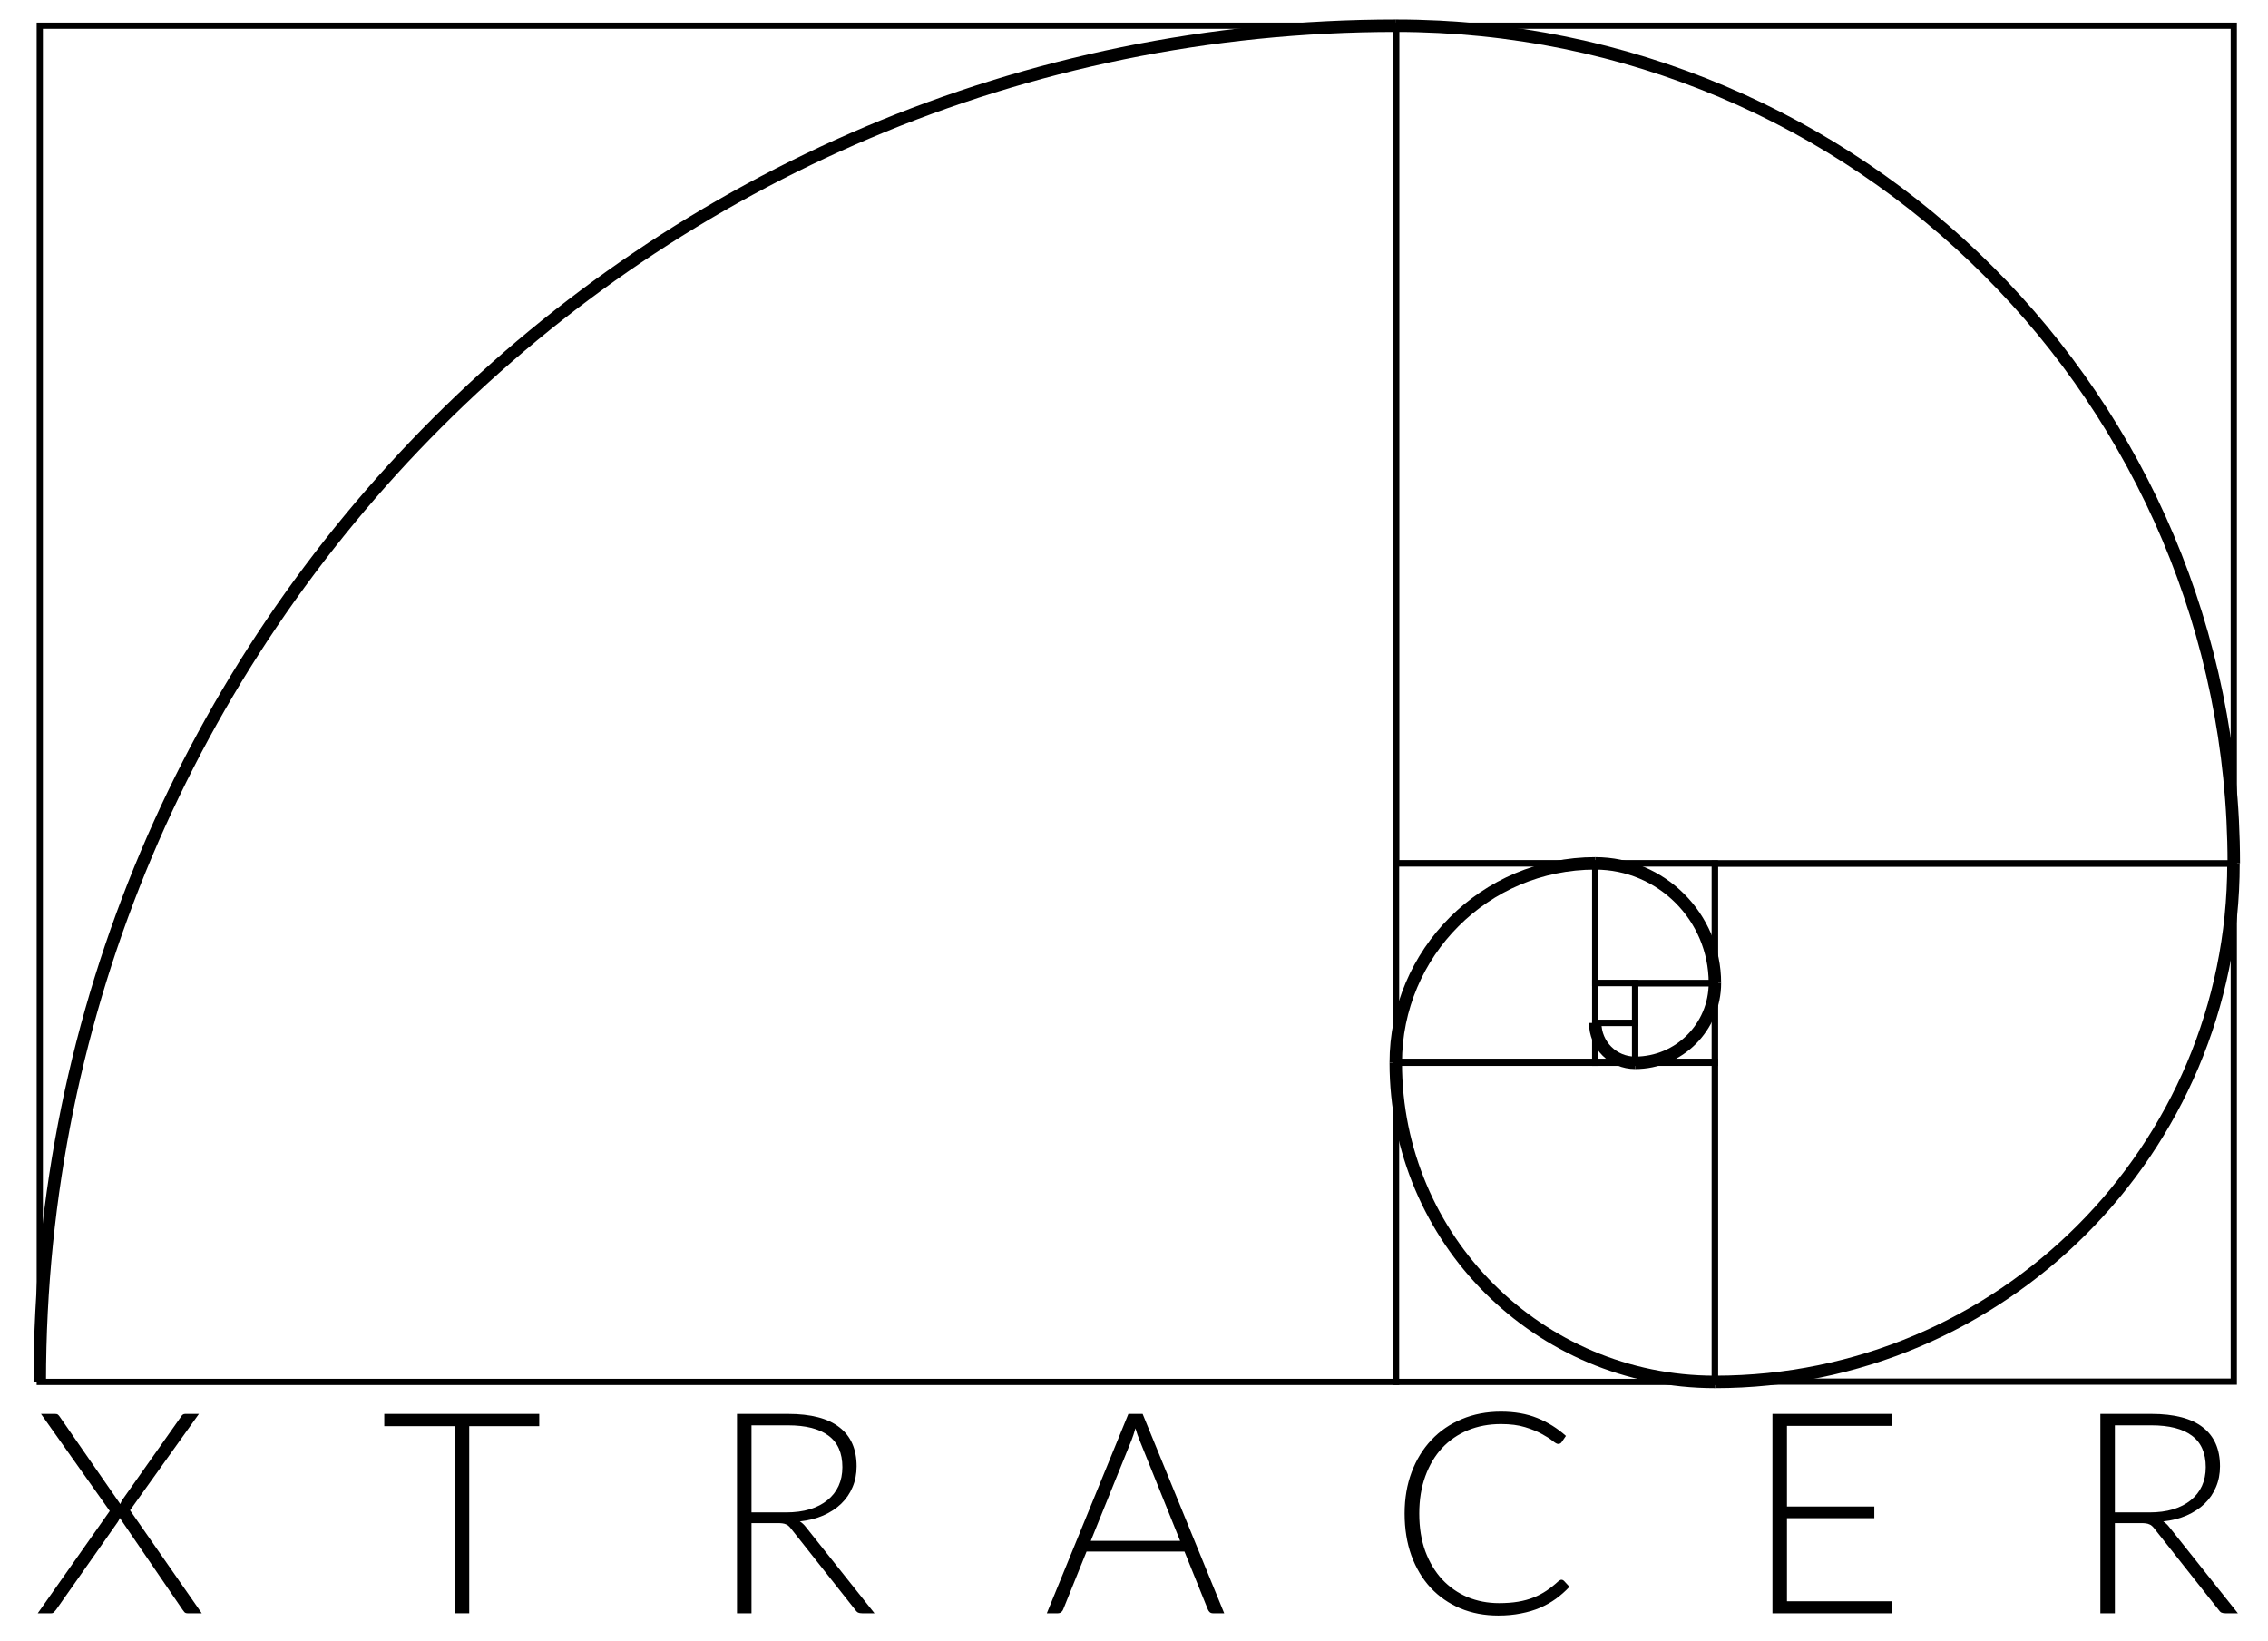
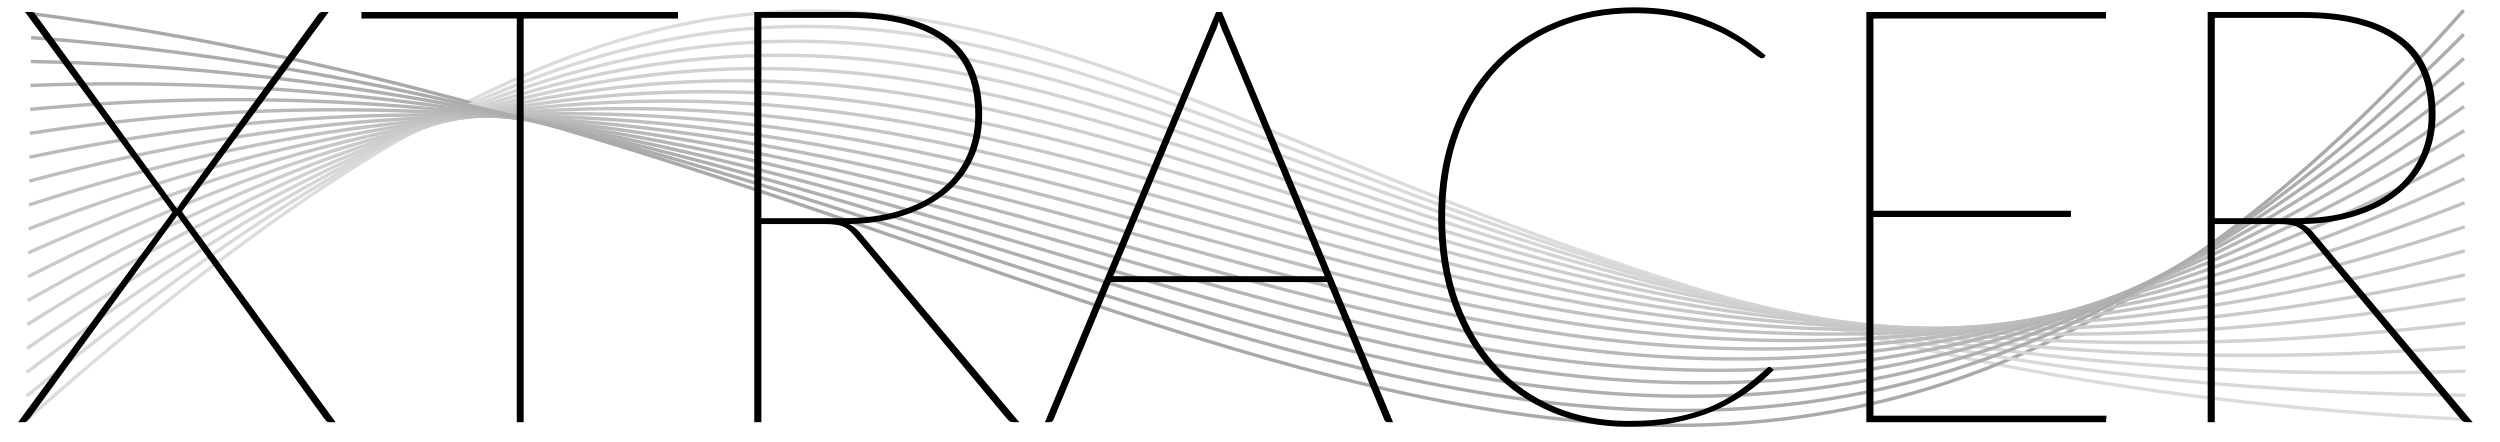
- <svg xmlns="http://www.w3.org/2000/svg" width="159mm" height="115mm" viewBox="0 0 563.386 407.481" id="svg2" version="1.1">
-   <defs id="defs4" />
-   <g id="layer1" transform="translate(0,-644.8827)">
-     <g style="fill:none;stroke:#000000" id="g3474" transform="matrix(0.6193221,0,0,0.6193221,-0.02812915,639.8156)">
-       <g id="g3430" style="stroke-width:2.5">
-         <rect id="rect3432" x="639.88" y="402.5" width="16" height="16" />
-         <rect id="rect3434" x="639.88" y="418.5" width="16" height="16" />
-         <rect id="rect3436" x="655.88" y="402.62" width="32" height="31.876" ry="0" />
-         <rect id="rect3438" x="639.88" y="354.5" width="48" height="48" />
-         <rect id="rect3440" x="559.88" y="354.5" width="80" height="80" />
-         <rect id="rect3442" x="559.88" y="434.09" width="128" height="128.41" />
-         <rect id="rect3444" x="687.85" y="354.61" width="208.15" height="207.78" />
-         <rect id="rect3446" x="560" y="18.5" width="336" height="336" />
-         <rect id="rect3448" x="16" y="18.5" width="544" height="544" />
-       </g>
-       <g id="g3450" style="stroke-width:5">
-         <path id="path3452" transform="translate(255.88,648.31)" d="m 400,-213.81 a 16,16 0 0 1 -16,-16" />
-         <path id="path3454" transform="translate(255.88,648.31)" d="m 432,-245.81 a 32,32 0 0 1 -32,32" />
-         <path id="path3456" transform="translate(255.88,648.31)" d="m 384,-293.81 a 48,48 0 0 1 48,48" />
-         <path id="path3458" transform="translate(255.88,648.31)" d="m 304,-213.81 a 80,80 0 0 1 80,-80" />
-         <path id="path3460" transform="translate(255.88,648.31)" d="m 432,-85.812 a 128,128 0 0 1 -128,-128" />
-         <path id="path3462" transform="translate(255.88,648.31)" d="m 640,-293.81 a 208,208 0 0 1 -208,208" />
-         <path id="path3464" d="M 16,562.5 A 544,544 0 0 1 560,18.5" />
-         <path id="path3466" d="m 560,18.5 a 336,336 0 0 1 336,336" />
-       </g>
+ <svg xmlns="http://www.w3.org/2000/svg" width="255mm" height="45mm" viewBox="0 0 141 34" version="1.1" id="svg8123">
+   <defs id="defs8117" />
+   <g id="layer1">
+     <path style="fill:none;stroke:#dcdcdc;stroke-width:0.265px;stroke-linecap:butt;stroke-linejoin:miter;stroke-opacity:1" d="m -23.819,32.38 c 77.169,-68.275 78.945,-5.16 188,-0.064" id="path8139" />
+     <path style="fill:none;stroke:#a9a9a9;stroke-width:0.265px;stroke-linecap:butt;stroke-linejoin:miter;stroke-opacity:1" d="M -23.414,1.057 C 60.831,11.886 105.409,66.838 164.038,0.789" id="path8141" />
+     <g id="g6885" transform="translate(-32.09866,-152.0173)">
+       <path id="path6853" style="opacity:1;fill:none;stroke:#d9d9d9;stroke-width:0.265;stroke-linecap:butt;stroke-linejoin:miter;stroke-opacity:1" d="M 8.303,182.555 C 85.889,118.932 90.182,181.568 196.272,182.478" />
+       <path id="path6855" style="opacity:1;fill:none;stroke:#d6d6d6;stroke-width:0.265;stroke-linecap:butt;stroke-linejoin:miter;stroke-opacity:1" d="M 8.327,180.712 C 86.329,121.743 93.14,183.898 196.263,180.624" />
+       <path id="path6857" style="opacity:1;fill:none;stroke:#d3d3d3;stroke-width:0.265;stroke-linecap:butt;stroke-linejoin:miter;stroke-opacity:1" d="M 8.351,178.87 C 86.769,124.554 96.098,186.229 196.255,178.769" />
+       <path id="path6859" style="opacity:1;fill:none;stroke:#d0d0d0;stroke-width:0.265;stroke-linecap:butt;stroke-linejoin:miter;stroke-opacity:1" d="M 8.375,177.027 C 87.209,127.364 99.055,188.559 196.246,176.915" />
+       <path id="path6861" style="opacity:1;fill:none;stroke:#cdcdcd;stroke-width:0.265;stroke-linecap:butt;stroke-linejoin:miter;stroke-opacity:1" d="m 8.399,175.184 c 79.25,-45.009 93.615,15.705 187.839,-0.124" />
+       <path id="path6863" style="opacity:1;fill:none;stroke:#cacaca;stroke-width:0.265;stroke-linecap:butt;stroke-linejoin:miter;stroke-opacity:1" d="M 8.422,173.342 C 88.089,132.986 104.971,193.22 196.229,173.206" />
+       <path id="path6865" style="opacity:1;fill:none;stroke:#c7c7c7;stroke-width:0.265;stroke-linecap:butt;stroke-linejoin:miter;stroke-opacity:1" d="M 8.446,171.499 C 88.529,135.796 107.929,195.551 196.221,171.351" />
+       <path id="path6867" style="opacity:1;fill:none;stroke:#c4c4c4;stroke-width:0.265;stroke-linecap:butt;stroke-linejoin:miter;stroke-opacity:1" d="M 8.47,169.657 C 88.969,138.607 110.887,197.881 196.213,169.497" />
+       <path id="path6869" style="opacity:1;fill:none;stroke:#c1c1c1;stroke-width:0.265;stroke-linecap:butt;stroke-linejoin:miter;stroke-opacity:1" d="M 8.494,167.814 C 89.409,141.418 113.845,200.211 196.204,167.642" />
+       <path id="path6871" style="opacity:1;fill:none;stroke:#bebebe;stroke-width:0.265;stroke-linecap:butt;stroke-linejoin:miter;stroke-opacity:1" d="M 8.518,165.972 C 89.849,144.229 116.802,202.542 196.196,165.788" />
+       <path id="path6873" style="opacity:1;fill:none;stroke:#bbbbbb;stroke-width:0.265;stroke-linecap:butt;stroke-linejoin:miter;stroke-opacity:1" d="M 8.542,164.129 C 90.289,147.039 119.76,204.872 196.187,163.933" />
+       <path id="path6875" style="opacity:1;fill:none;stroke:#b8b8b8;stroke-width:0.265;stroke-linecap:butt;stroke-linejoin:miter;stroke-opacity:1" d="M 8.565,162.287 C 90.729,149.85 122.718,207.203 196.179,162.079" />
+       <path id="path6877" style="opacity:1;fill:none;stroke:#b5b5b5;stroke-width:0.265;stroke-linecap:butt;stroke-linejoin:miter;stroke-opacity:1" d="M 8.589,160.444 C 91.169,152.661 125.676,209.533 196.17,160.224" />
+       <path id="path6879" style="opacity:1;fill:none;stroke:#b2b2b2;stroke-width:0.265;stroke-linecap:butt;stroke-linejoin:miter;stroke-opacity:1" d="M 8.613,158.602 C 91.609,155.471 128.634,211.864 196.162,158.37" />
+       <path id="path6881" style="opacity:1;fill:none;stroke:#afafaf;stroke-width:0.265;stroke-linecap:butt;stroke-linejoin:miter;stroke-opacity:1" d="m 8.637,156.759 c 83.413,1.523 122.955,57.435 187.517,-0.244" />
+       <path id="path6883" style="opacity:1;fill:none;stroke:#acacac;stroke-width:0.265;stroke-linecap:butt;stroke-linejoin:miter;stroke-opacity:1" d="M 8.661,154.917 C 92.489,161.093 134.549,216.525 196.145,154.661" />
    </g>
-     <g style="font-style:normal;font-weight:normal;font-size:50px;line-height:125%;font-family:sans-serif;letter-spacing:54.86px;word-spacing:0px;fill:#000000;fill-opacity:1;stroke:none;stroke-width:1px;stroke-linecap:butt;stroke-linejoin:miter;stroke-opacity:1" id="text3495">
-       <path d="m 27.261,1020.251 -17.08,-24.115 3.535,0 q 0.49,0 0.7,0.21 0.245,0.21 0.42,0.49 l 15.05,21.7 q 0.105,-0.28 0.21,-0.525 0.14,-0.28 0.315,-0.56 l 14.525,-20.58 q 0.175,-0.315 0.42,-0.525 0.28,-0.21 0.63,-0.21 l 3.43,0 -17.115,23.94 17.815,25.585 -3.535,0 q -0.49,0 -0.77,-0.28 -0.28,-0.315 -0.455,-0.595 l -15.61,-22.82 q -0.14,0.525 -0.49,1.015 l -15.33,21.805 q -0.245,0.315 -0.525,0.595 -0.245,0.28 -0.665,0.28 l -3.36,0 17.885,-25.41 z" style="font-style:normal;font-variant:normal;font-weight:300;font-stretch:normal;font-size:70px;line-height:0%;font-family:lato;-inkscape-font-specification:'lato Light';letter-spacing:40.85px;word-spacing:-1.3px" id="path4158" />
-       <path d="m 133.954,996.136 0,3.045 -17.395,0 0,46.48 -3.605,0 0,-46.48 -17.5,0 0,-3.045 38.5,0 z" style="font-style:normal;font-variant:normal;font-weight:300;font-stretch:normal;font-size:70px;line-height:0%;font-family:lato;-inkscape-font-specification:'lato Light';letter-spacing:40.85px;word-spacing:-1.3px" id="path4160" />
-       <path d="m 186.678,1023.261 0,22.4 -3.605,0 0,-49.525 12.67,0 q 8.54,0 12.775,3.325 4.27,3.29 4.27,9.695 0,2.835 -1.015,5.18 -0.98,2.345 -2.835,4.13 -1.82,1.75 -4.445,2.905 -2.59,1.12 -5.81,1.47 0.84,0.525 1.505,1.4 l 17.045,21.42 -3.08,0 q -0.595,0 -1.015,-0.175 -0.385,-0.21 -0.735,-0.735 l -15.89,-20.09 q -0.28,-0.385 -0.595,-0.665 -0.28,-0.28 -0.665,-0.42 -0.35,-0.175 -0.875,-0.245 -0.49,-0.07 -1.225,-0.07 l -6.475,0 z m 0,-2.66 8.575,0 q 3.29,0 5.88,-0.77 2.625,-0.805 4.41,-2.275 1.82,-1.47 2.765,-3.535 0.945,-2.065 0.945,-4.655 0,-5.285 -3.465,-7.84 -3.43,-2.555 -10.045,-2.555 l -9.065,0 0,21.63 z" style="font-style:normal;font-variant:normal;font-weight:300;font-stretch:normal;font-size:70px;line-height:0%;font-family:lato;-inkscape-font-specification:'lato Light';letter-spacing:40.85px;word-spacing:-1.3px" id="path4162" />
-       <path d="m 304.102,1045.661 -2.765,0 q -0.49,0 -0.805,-0.245 -0.315,-0.28 -0.49,-0.7 l -5.81,-14.385 -24.325,0 -5.81,14.385 q -0.14,0.385 -0.49,0.665 -0.35,0.28 -0.84,0.28 l -2.73,0 20.265,-49.525 3.535,0 20.265,49.525 z m -33.145,-17.99 22.19,0 -10.08,-25.025 q -0.525,-1.225 -1.015,-2.94 -0.245,0.84 -0.49,1.61 -0.245,0.77 -0.49,1.365 l -10.115,24.99 z" style="font-style:normal;font-variant:normal;font-weight:300;font-stretch:normal;font-size:70px;line-height:0%;font-family:lato;-inkscape-font-specification:'lato Light';letter-spacing:40.85px;word-spacing:-1.3px" id="path4164" />
-       <path d="m 387.871,1037.331 q 0.35,0 0.595,0.245 l 1.4,1.505 q -1.54,1.645 -3.36,2.975 -1.785,1.295 -3.955,2.24 -2.135,0.91 -4.725,1.4 -2.555,0.525 -5.635,0.525 -5.145,0 -9.45,-1.785 -4.27,-1.82 -7.35,-5.11 -3.08,-3.325 -4.795,-8.015 -1.68,-4.69 -1.68,-10.43 0,-5.635 1.75,-10.29 1.75,-4.655 4.9,-7.98 3.15,-3.36 7.56,-5.18 4.41,-1.855 9.73,-1.855 5.075,0 8.995,1.575 3.92,1.575 7.14,4.445 l -1.085,1.575 q -0.28,0.42 -0.875,0.42 -0.42,0 -1.365,-0.77 -0.945,-0.77 -2.625,-1.68 -1.68,-0.945 -4.2,-1.715 -2.485,-0.77 -5.985,-0.77 -4.48,0 -8.225,1.54 -3.71,1.54 -6.405,4.41 -2.66,2.87 -4.165,7 -1.505,4.13 -1.505,9.275 0,5.25 1.505,9.38 1.54,4.13 4.2,7 2.66,2.835 6.265,4.375 3.64,1.505 7.84,1.505 2.66,0 4.725,-0.35 2.1,-0.35 3.85,-1.05 1.75,-0.7 3.255,-1.715 1.505,-1.015 2.975,-2.38 0.175,-0.14 0.35,-0.21 0.175,-0.105 0.35,-0.105 z" style="font-style:normal;font-variant:normal;font-weight:300;font-stretch:normal;font-size:70px;line-height:0%;font-family:lato;-inkscape-font-specification:'lato Light';letter-spacing:40.85px;word-spacing:-1.3px" id="path4166" />
-       <path d="m 469.97,996.136 0,2.975 -26.075,0 0,20.02 21.7,0 0,2.905 -21.7,0 0,20.65 26.145,0 -0.07,2.975 -29.68,0 0,-49.525 29.68,0 z" style="font-style:normal;font-variant:normal;font-weight:300;font-stretch:normal;font-size:70px;line-height:0%;font-family:lato;-inkscape-font-specification:'lato Light';letter-spacing:40.85px;word-spacing:-1.3px" id="path4168" />
-       <path d="m 525.351,1023.261 0,22.4 -3.605,0 0,-49.525 12.67,0 q 8.54,0 12.775,3.325 4.27,3.29 4.27,9.695 0,2.835 -1.015,5.18 -0.98,2.345 -2.835,4.13 -1.82,1.75 -4.445,2.905 -2.59,1.12 -5.81,1.47 0.84,0.525 1.505,1.4 l 17.045,21.42 -3.08,0 q -0.595,0 -1.015,-0.175 -0.385,-0.21 -0.735,-0.735 l -15.89,-20.09 q -0.28,-0.385 -0.595,-0.665 -0.28,-0.28 -0.665,-0.42 -0.35,-0.175 -0.875,-0.245 -0.49,-0.07 -1.225,-0.07 l -6.475,0 z m 0,-2.66 8.575,0 q 3.29,0 5.88,-0.77 2.625,-0.805 4.41,-2.275 1.82,-1.47 2.765,-3.535 0.945,-2.065 0.945,-4.655 0,-5.285 -3.465,-7.84 -3.43,-2.555 -10.045,-2.555 l -9.065,0 0,21.63 z" style="font-style:normal;font-variant:normal;font-weight:300;font-stretch:normal;font-size:70px;line-height:0%;font-family:lato;-inkscape-font-specification:'lato Light';letter-spacing:40.85px;word-spacing:-1.3px" id="path4170" />
-     </g>
+     <text id="text53120" y="32.535" x="-25.749" style="font-style:normal;font-weight:normal;font-size:10.583px;line-height:1.25;font-family:sans-serif;letter-spacing:0px;word-spacing:0px;fill:#000000;fill-opacity:1;stroke:none;stroke-width:0.265;image-rendering:auto" xml:space="preserve">
+       <tspan style="font-style:normal;font-variant:normal;font-weight:100;font-stretch:normal;font-size:45.156px;font-family:Lato;-inkscape-font-specification:'Lato, Thin';font-variant-ligatures:normal;font-variant-caps:normal;font-variant-numeric:normal;font-feature-settings:THIN;text-align:start;writing-mode:lr-tb;text-anchor:start;fill:#000000;stroke:none;stroke-width:0.265" y="32.535" x="-25.749" id="tspan53118">XTRACER</tspan>
+     </text>
  </g>
</svg>
